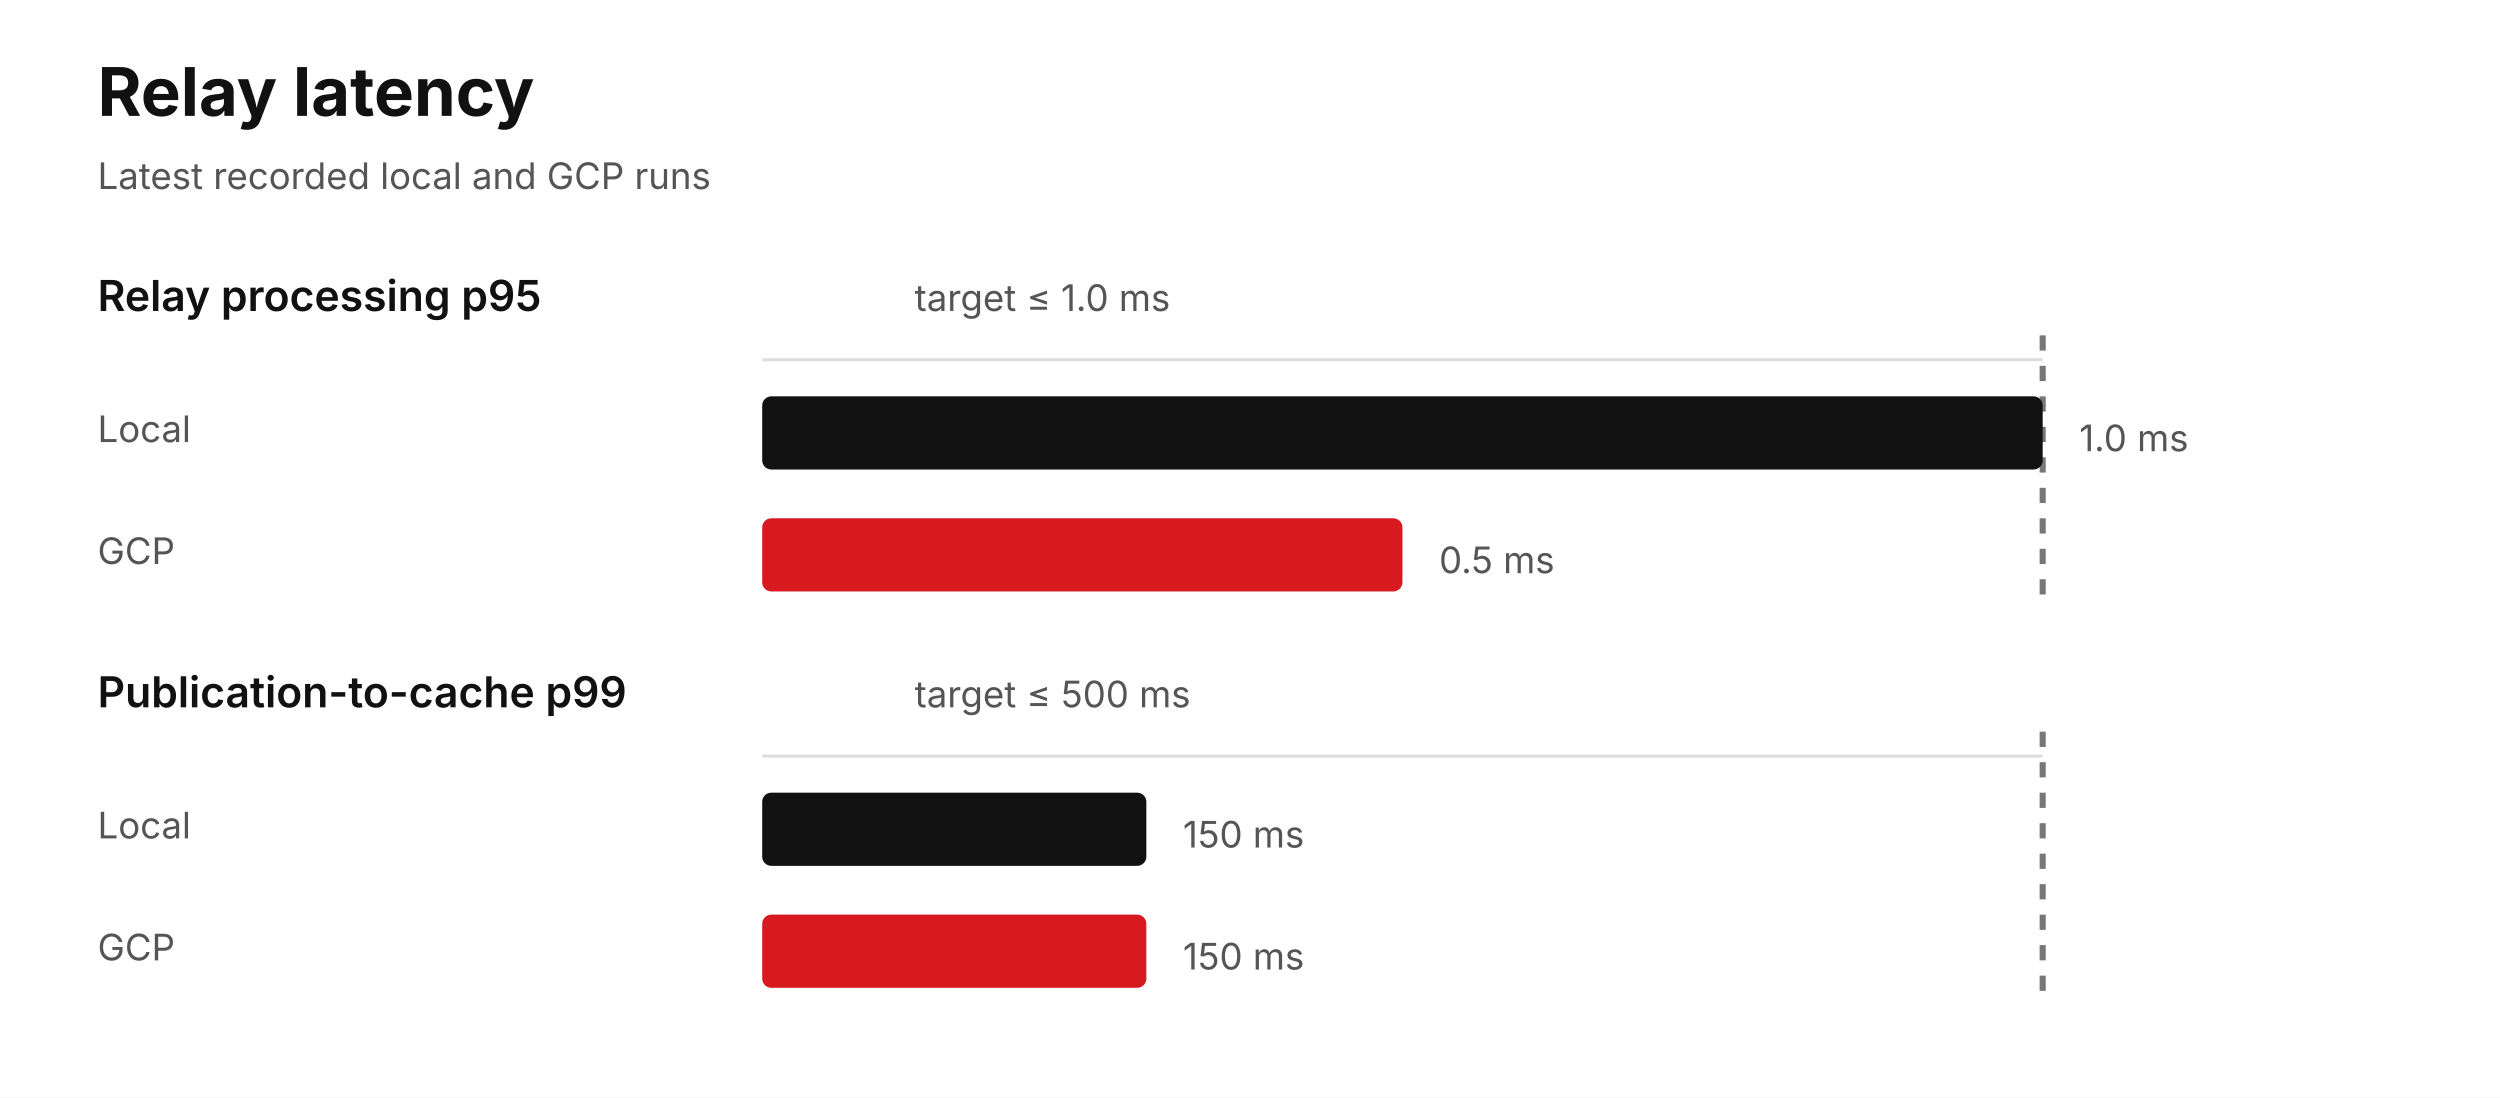
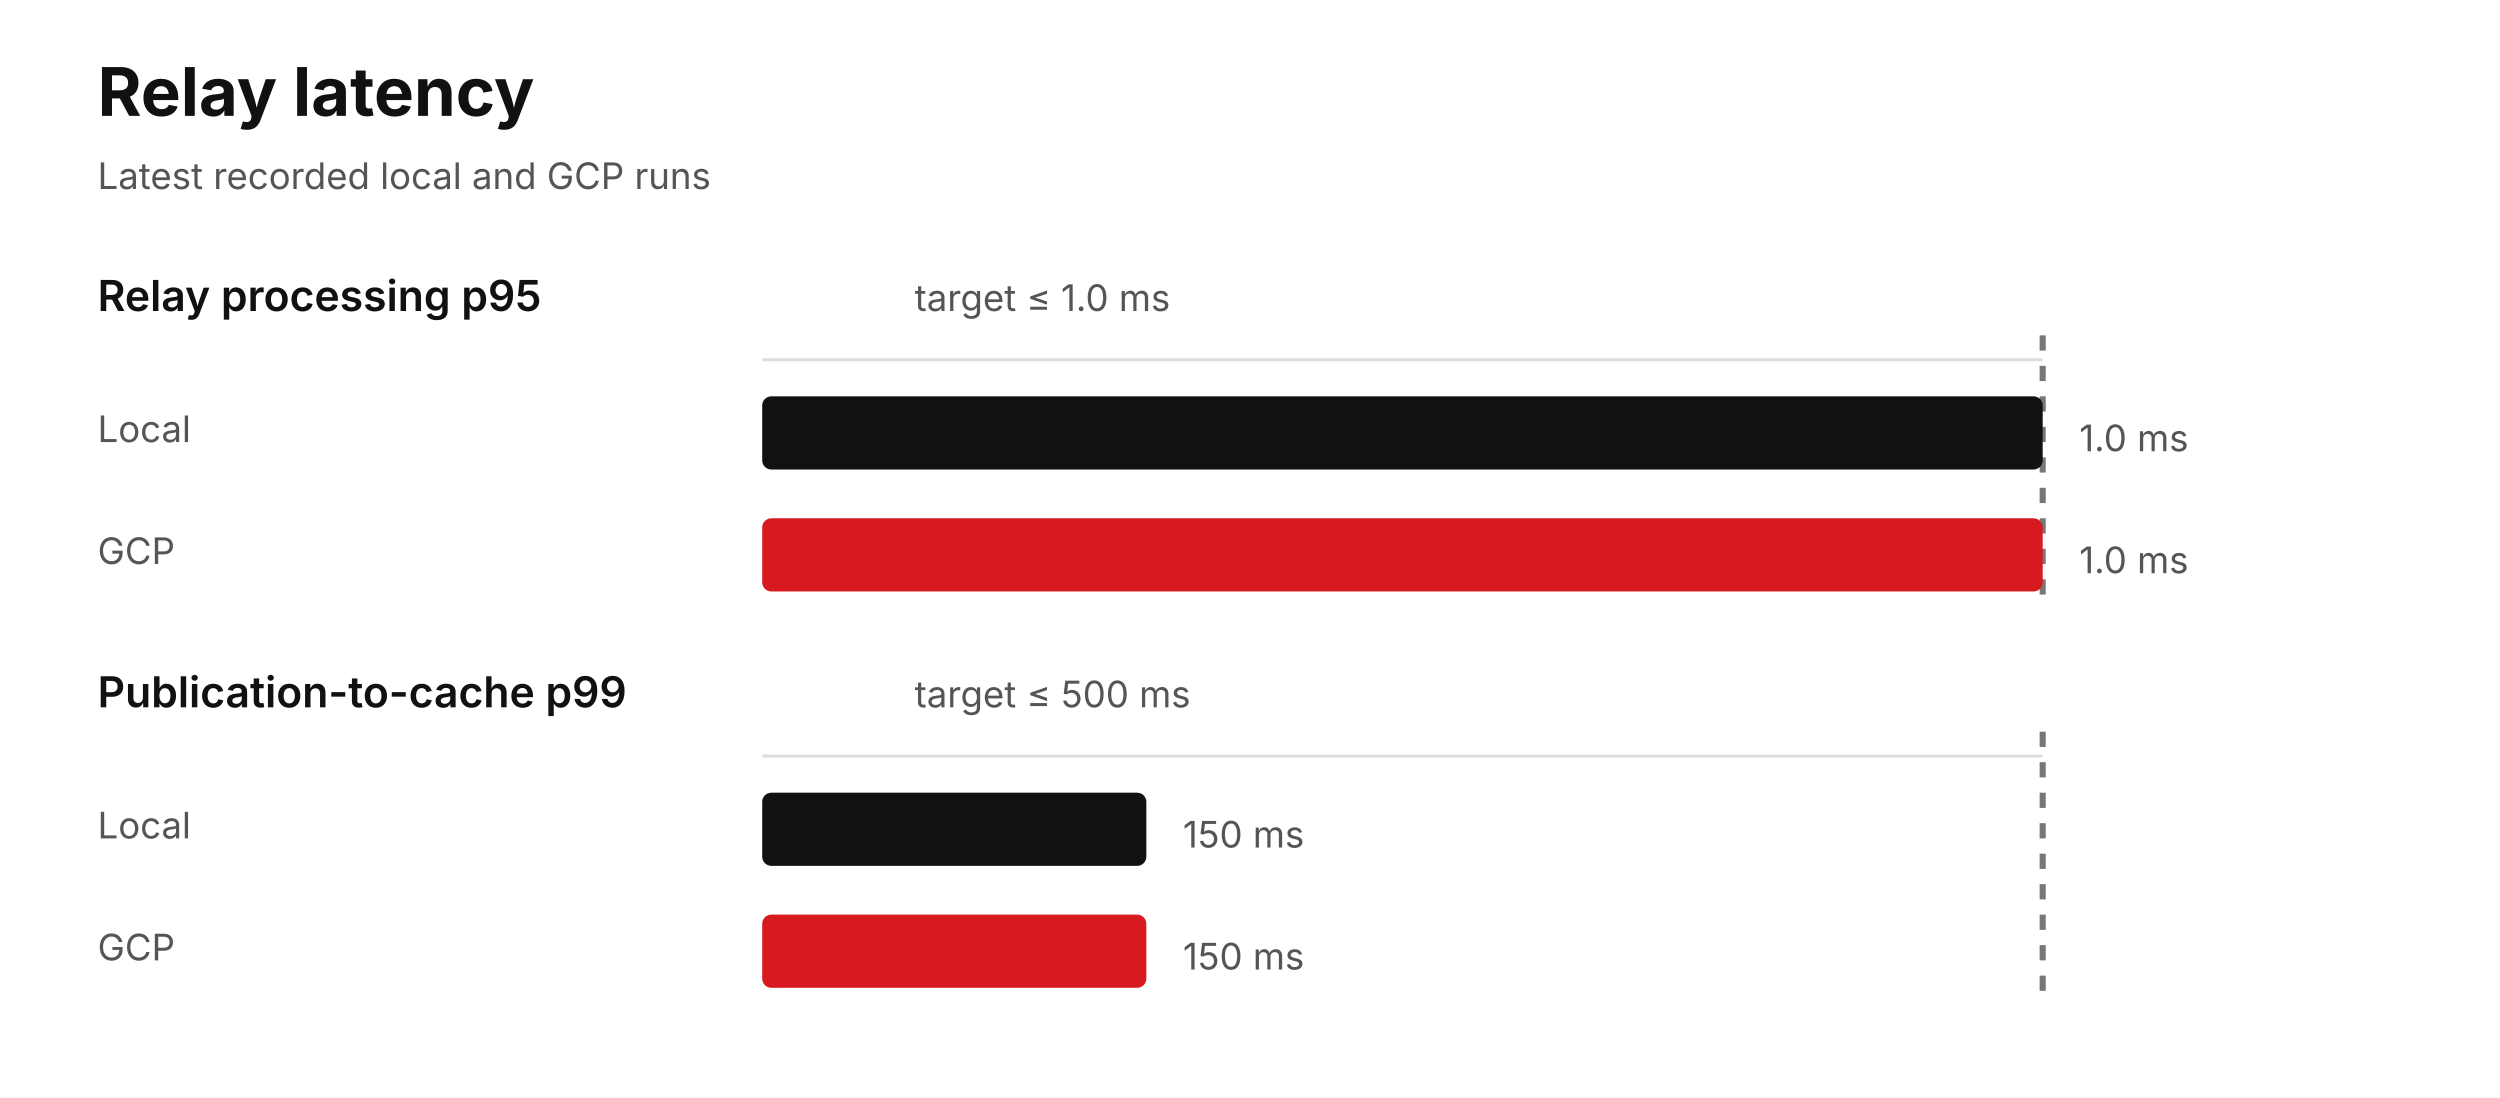
<svg xmlns="http://www.w3.org/2000/svg" width="820" height="360" viewBox="0 0 820 360" role="img" aria-labelledby="title desc">
  <style>
    .bg{fill:#fff}.title{font:700 22px -apple-system,BlinkMacSystemFont,"Segoe UI",sans-serif;fill:#111}.label{font:600 14px -apple-system,BlinkMacSystemFont,"Segoe UI",sans-serif;fill:#111}.small{font:12px -apple-system,BlinkMacSystemFont,"Segoe UI",sans-serif;fill:#555}.axis{stroke:#ddd;stroke-width:1}.budget{stroke:#777;stroke-width:2;stroke-dasharray:5 5}.local{fill:#111}.gcp{fill:#d71920}.target{fill:#777}
  </style>
  <rect class="bg" width="820" height="360" />
  <text x="32" y="38" class="title">Relay latency</text>
  <text x="32" y="62" class="small">Latest recorded local and GCP runs</text>
  <text x="32" y="102" class="label">Relay processing p95</text>
  <text x="300" y="102" class="small">target ≤ 1.0 ms</text>
  <line x1="250" y1="118" x2="670" y2="118" class="axis" />
  <line x1="670" y1="110" x2="670" y2="198" class="budget" />
  <text x="32" y="145" class="small">Local</text>
  <rect x="250" y="130" width="420" height="24" rx="3" class="local" />
  <text x="682" y="148" class="small">1.0 ms</text>
  <text x="32" y="185" class="small">GCP</text>
-   <rect x="250" y="170" width="210" height="24" rx="3" class="gcp" />
-   <text x="472" y="188" class="small">0.5 ms</text>
+   <rect x="250" y="170" width="420" height="24" rx="3" class="gcp" />
+   <text x="682" y="188" class="small">1.0 ms</text>
  <text x="32" y="232" class="label">Publication-to-cache p99</text>
  <text x="300" y="232" class="small">target ≤ 500 ms</text>
  <line x1="250" y1="248" x2="670" y2="248" class="axis" />
  <line x1="670" y1="240" x2="670" y2="328" class="budget" />
  <text x="32" y="275" class="small">Local</text>
  <rect x="250" y="260" width="126" height="24" rx="3" class="local" />
  <text x="388" y="278" class="small">150 ms</text>
  <text x="32" y="315" class="small">GCP</text>
  <rect x="250" y="300" width="126" height="24" rx="3" class="gcp" />
  <text x="388" y="318" class="small">150 ms</text>
</svg>
